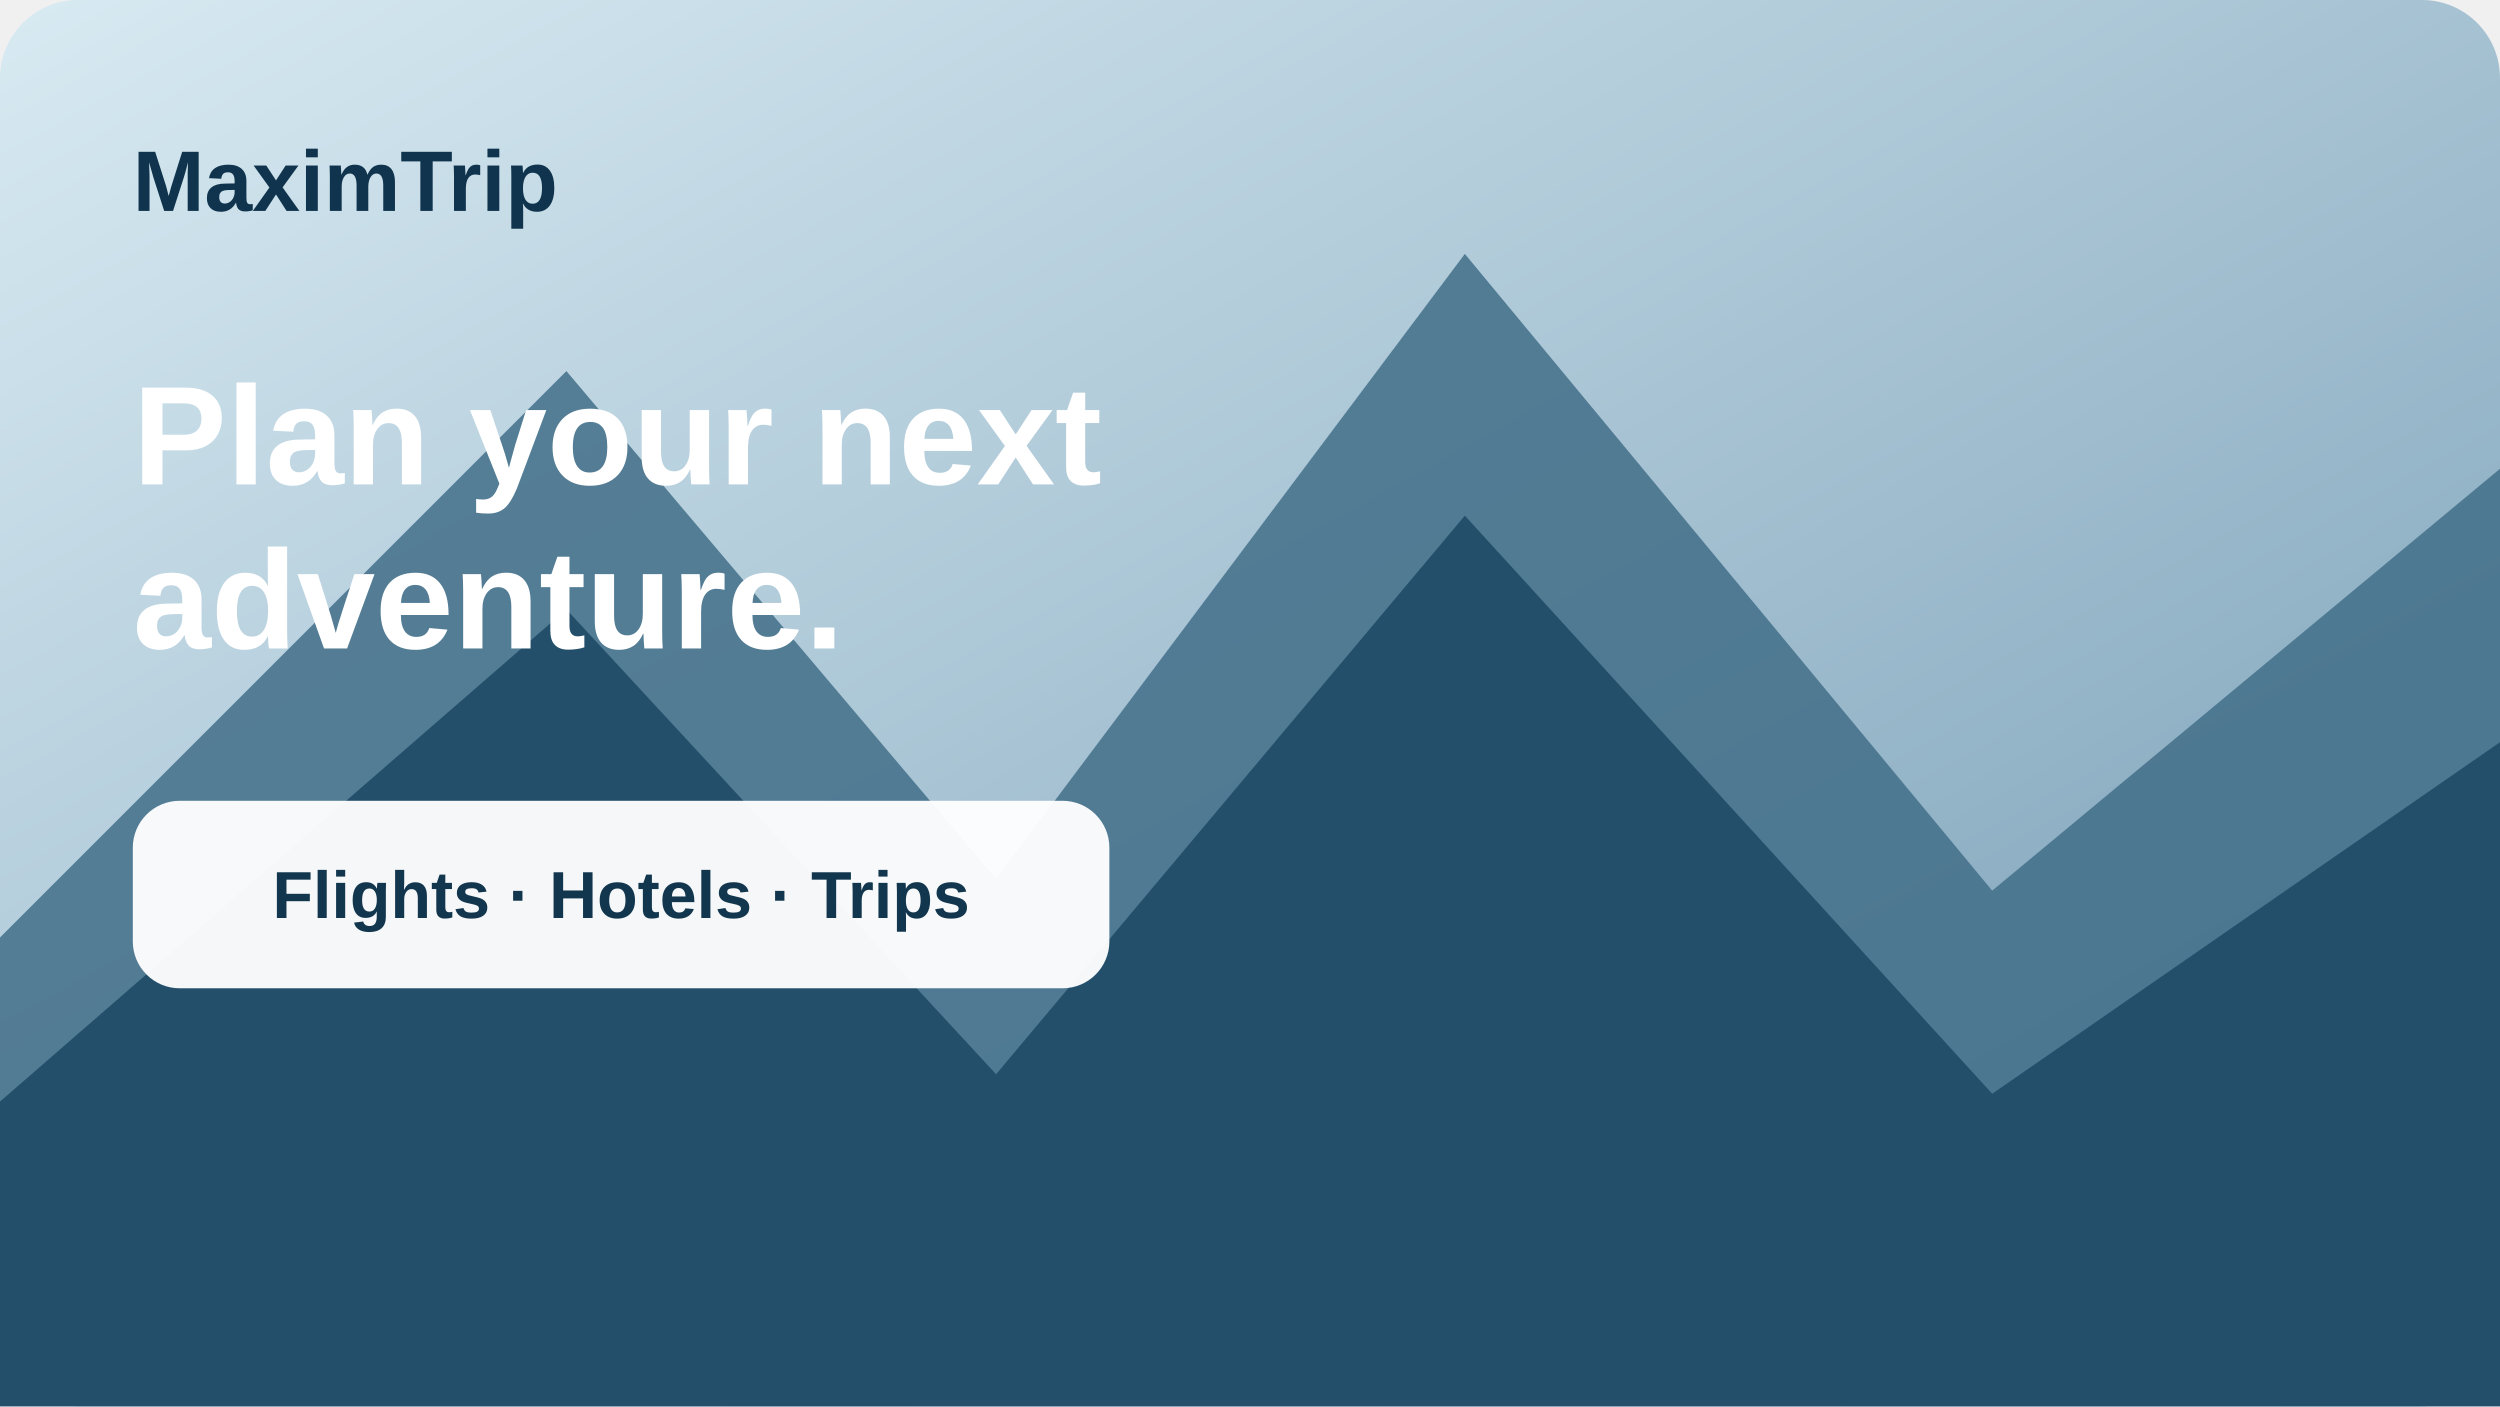
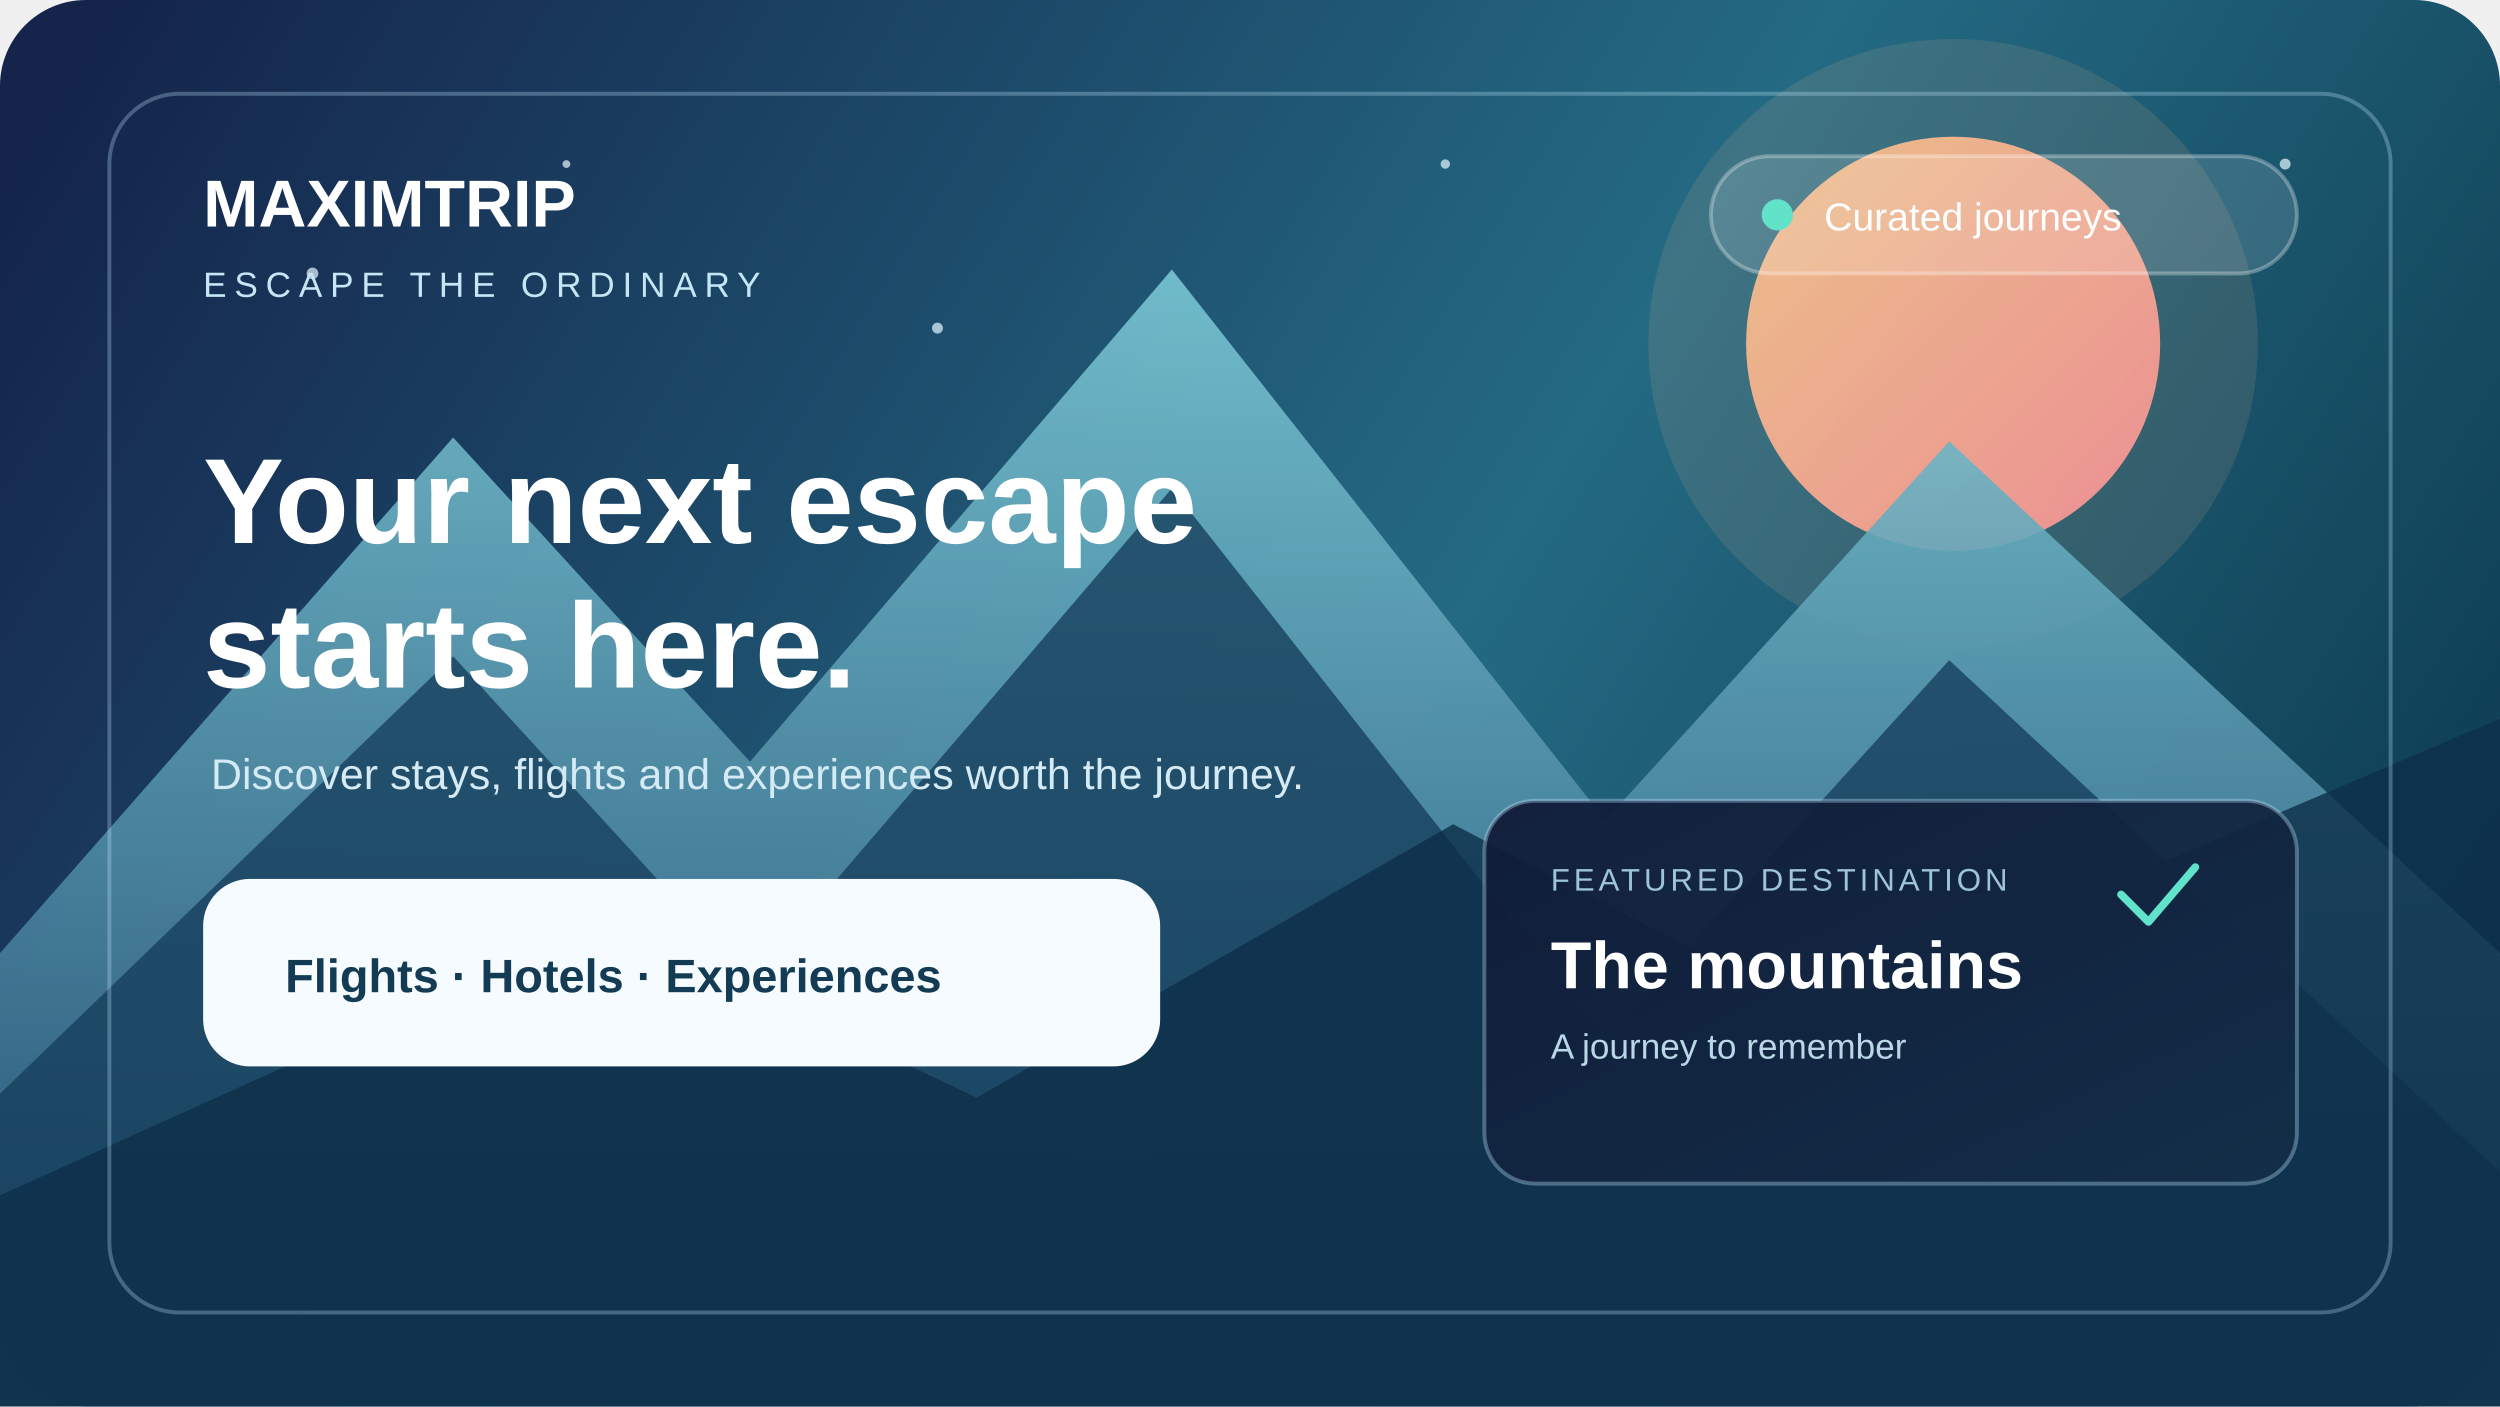
- <svg xmlns="http://www.w3.org/2000/svg" viewBox="0 0 640 360">
+ <svg xmlns="http://www.w3.org/2000/svg" viewBox="0 0 640 360" fill="none">
  <defs>
-     <linearGradient id="m" x2="1" y2="1">
-       <stop stop-color="#d8eaf2" />
-       <stop offset="1" stop-color="#7299b2" />
+     <linearGradient id="sky" x1="30" y1="0" x2="610" y2="360" gradientUnits="userSpaceOnUse">
+       <stop stop-color="#14244B" />
+       <stop offset=".55" stop-color="#246A83" />
+       <stop offset="1" stop-color="#0A3549" />
+     </linearGradient>
+     <linearGradient id="sun" x1="0" y1="0" x2="1" y2="1">
+       <stop stop-color="#FFC98B" />
+       <stop offset="1" stop-color="#FF8F9A" />
+     </linearGradient>
+     <linearGradient id="mount" x1="0" y1="0" x2="0" y2="1">
+       <stop stop-color="#79C6D4" />
+       <stop offset="1" stop-color="#234D72" />
+     </linearGradient>
+     <linearGradient id="panel" x1="0" y1="0" x2="1" y2="1">
+       <stop stop-color="#101A37" stop-opacity=".94" />
+       <stop offset="1" stop-color="#132E48" stop-opacity=".94" />
    </linearGradient>
  </defs>
-   <rect width="640" height="360" rx="20" fill="url(#m)" />
-   <path d="M0 240 L145 95 255 225 375 65 510 228 640 120 V360 H0Z" fill="#426e88" opacity=".85" />
-   <path d="M0 282 L145 156 255 275 375 132 510 280 640 190 V360 H0Z" fill="#244f6b" />
-   <text x="34" y="54" font-family="Arial" font-size="22" font-weight="bold" fill="#10344d">MaximTrip</text>
-   <text x="34" y="124" font-family="Arial" font-size="36" font-weight="bold" fill="#fff">Plan your next</text>
-   <text x="34" y="166" font-family="Arial" font-size="36" font-weight="bold" fill="#fff">adventure.</text>
-   <rect x="34" y="205" width="250" height="48" rx="12" fill="#fff" opacity=".95" />
-   <text x="159" y="235" text-anchor="middle" font-family="Arial" font-size="17" font-weight="bold" fill="#12364d">Flights  ·  Hotels  ·  Trips</text>
+   <rect width="640" height="360" rx="22" fill="url(#sky)" />
+   <circle cx="500" cy="88" r="53" fill="url(#sun)" opacity=".9" />
+   <circle cx="500" cy="88" r="78" fill="#FFB78C" opacity=".12" />
+   <path d="M0 244L116 112l76 83 108-126 111 141 88-97 141 131v116H0V244Z" fill="url(#mount)" opacity=".9" />
+   <path d="M0 280l116-112 76 83 108-126 111 141 88-97 141 131v60H0v-80Z" fill="#153D5B" opacity=".78" />
+   <path d="M0 306l155-70 95 45 122-70 92 48 176-75v176H0v-54Z" fill="#0C2E48" opacity=".8" />
+   <g fill="#E4F7FF" opacity=".7">
+     <circle cx="80" cy="70" r="1.5" />
+     <circle cx="145" cy="42" r="1" />
+     <circle cx="240" cy="84" r="1.4" />
+     <circle cx="370" cy="42" r="1.2" />
+     <circle cx="585" cy="42" r="1.4" />
+   </g>
+   <rect x="28" y="24" width="584" height="312" rx="18" stroke="#C3E8FF" stroke-opacity=".3" />
+   <text x="52" y="58" fill="#FFFFFF" font-family="Arial,sans-serif" font-size="17" font-weight="700">MAXIMTRIP</text>
+   <text x="52" y="76" fill="#C5E6F4" font-family="Arial,sans-serif" font-size="9" letter-spacing="2">ESCAPE THE ORDINARY</text>
+   <rect x="438" y="40" width="150" height="30" rx="15" fill="#FFFFFF" fill-opacity=".13" stroke="#FFFFFF" stroke-opacity=".3" />
+   <circle cx="455" cy="55" r="4" fill="#62E2C8" />
+   <text x="467" y="59" fill="#FFFFFF" font-family="Arial,sans-serif" font-size="10">Curated journeys</text>
+   <text x="52" y="139" fill="#FFFFFF" font-family="Arial,sans-serif" font-size="31" font-weight="700">Your next escape</text>
+   <text x="52" y="176" fill="#FFFFFF" font-family="Arial,sans-serif" font-size="31" font-weight="700">starts here.</text>
+   <text x="54" y="202" fill="#D4EAF4" font-family="Arial,sans-serif" font-size="11">Discover stays, flights and experiences worth the journey.</text>
+   <rect x="52" y="225" width="245" height="48" rx="12" fill="#F6FBFF" />
+   <text x="73" y="254" fill="#133B54" font-family="Arial,sans-serif" font-size="12" font-weight="700">Flights   ·   Hotels   ·   Experiences</text>
+   <g transform="translate(380 205)">
+     <rect x="0" y="0" width="208" height="98" rx="13" fill="url(#panel)" stroke="#C3E8FF" stroke-opacity=".34" />
+     <text x="17" y="23" fill="#9EC4D8" font-family="Arial,sans-serif" font-size="8" letter-spacing="1">FEATURED DESTINATION</text>
+     <text x="17" y="48" fill="#FFFFFF" font-family="Arial,sans-serif" font-size="17" font-weight="700">The mountains</text>
+     <text x="17" y="66" fill="#B9D7E6" font-family="Arial,sans-serif" font-size="9">A journey to remember</text>
+     <path d="M163 24l7 7 12-14" stroke="#61E2CA" stroke-width="2" stroke-linecap="round" stroke-linejoin="round" />
+   </g>
</svg>
